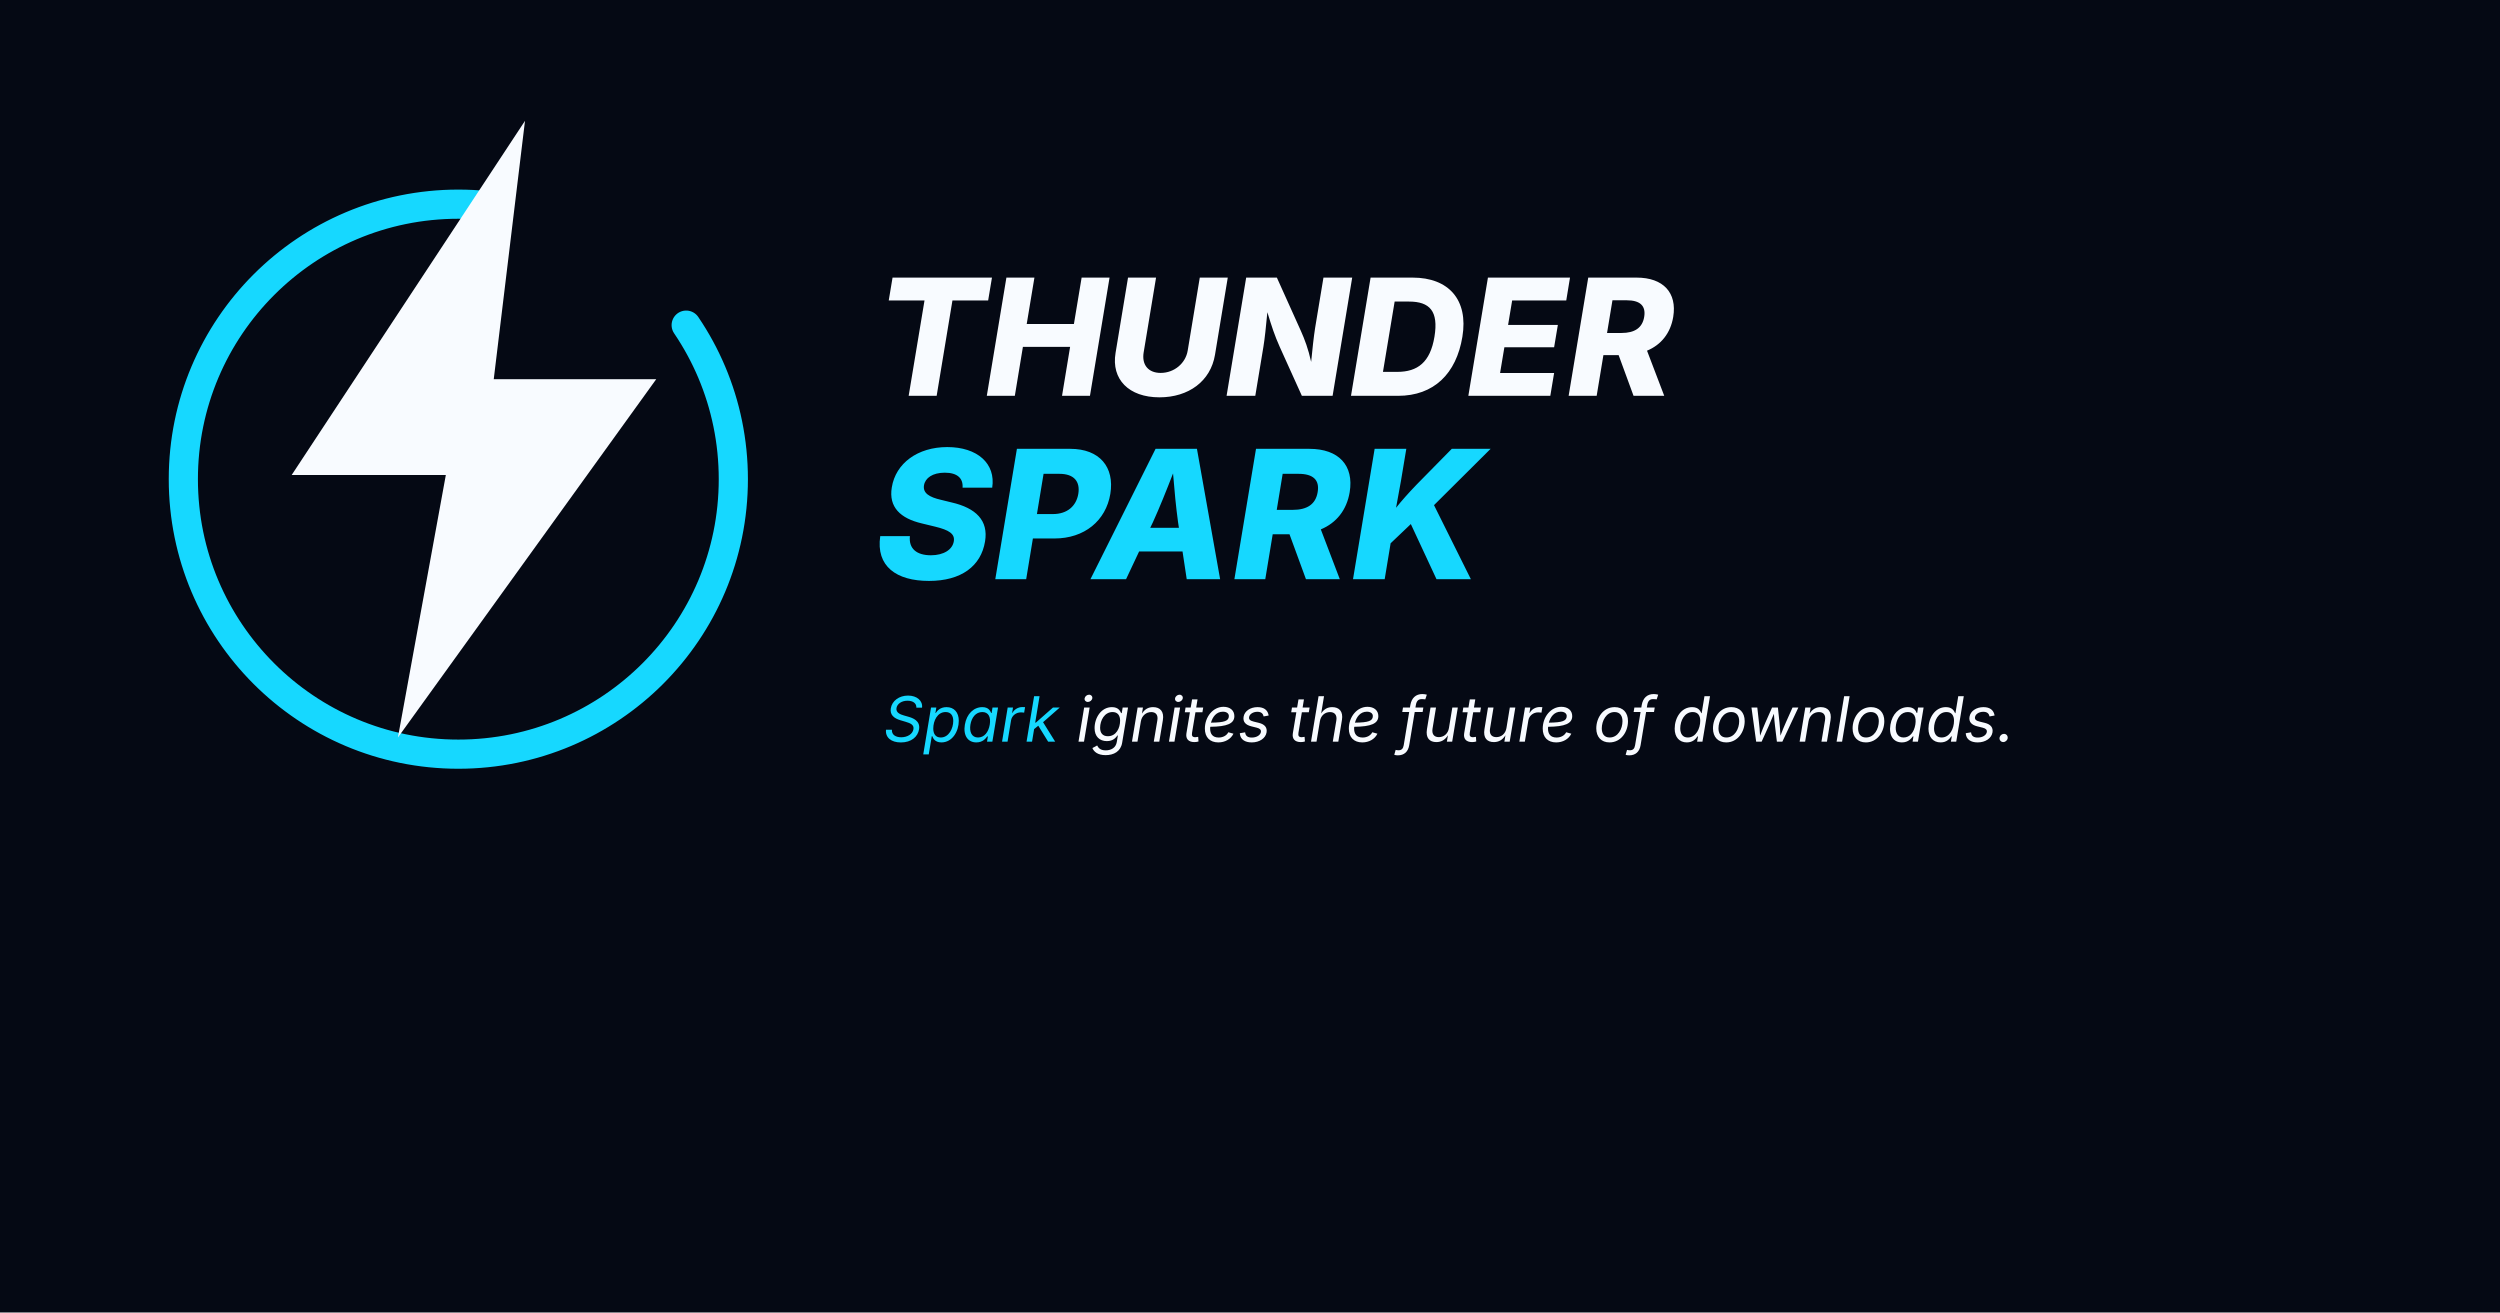
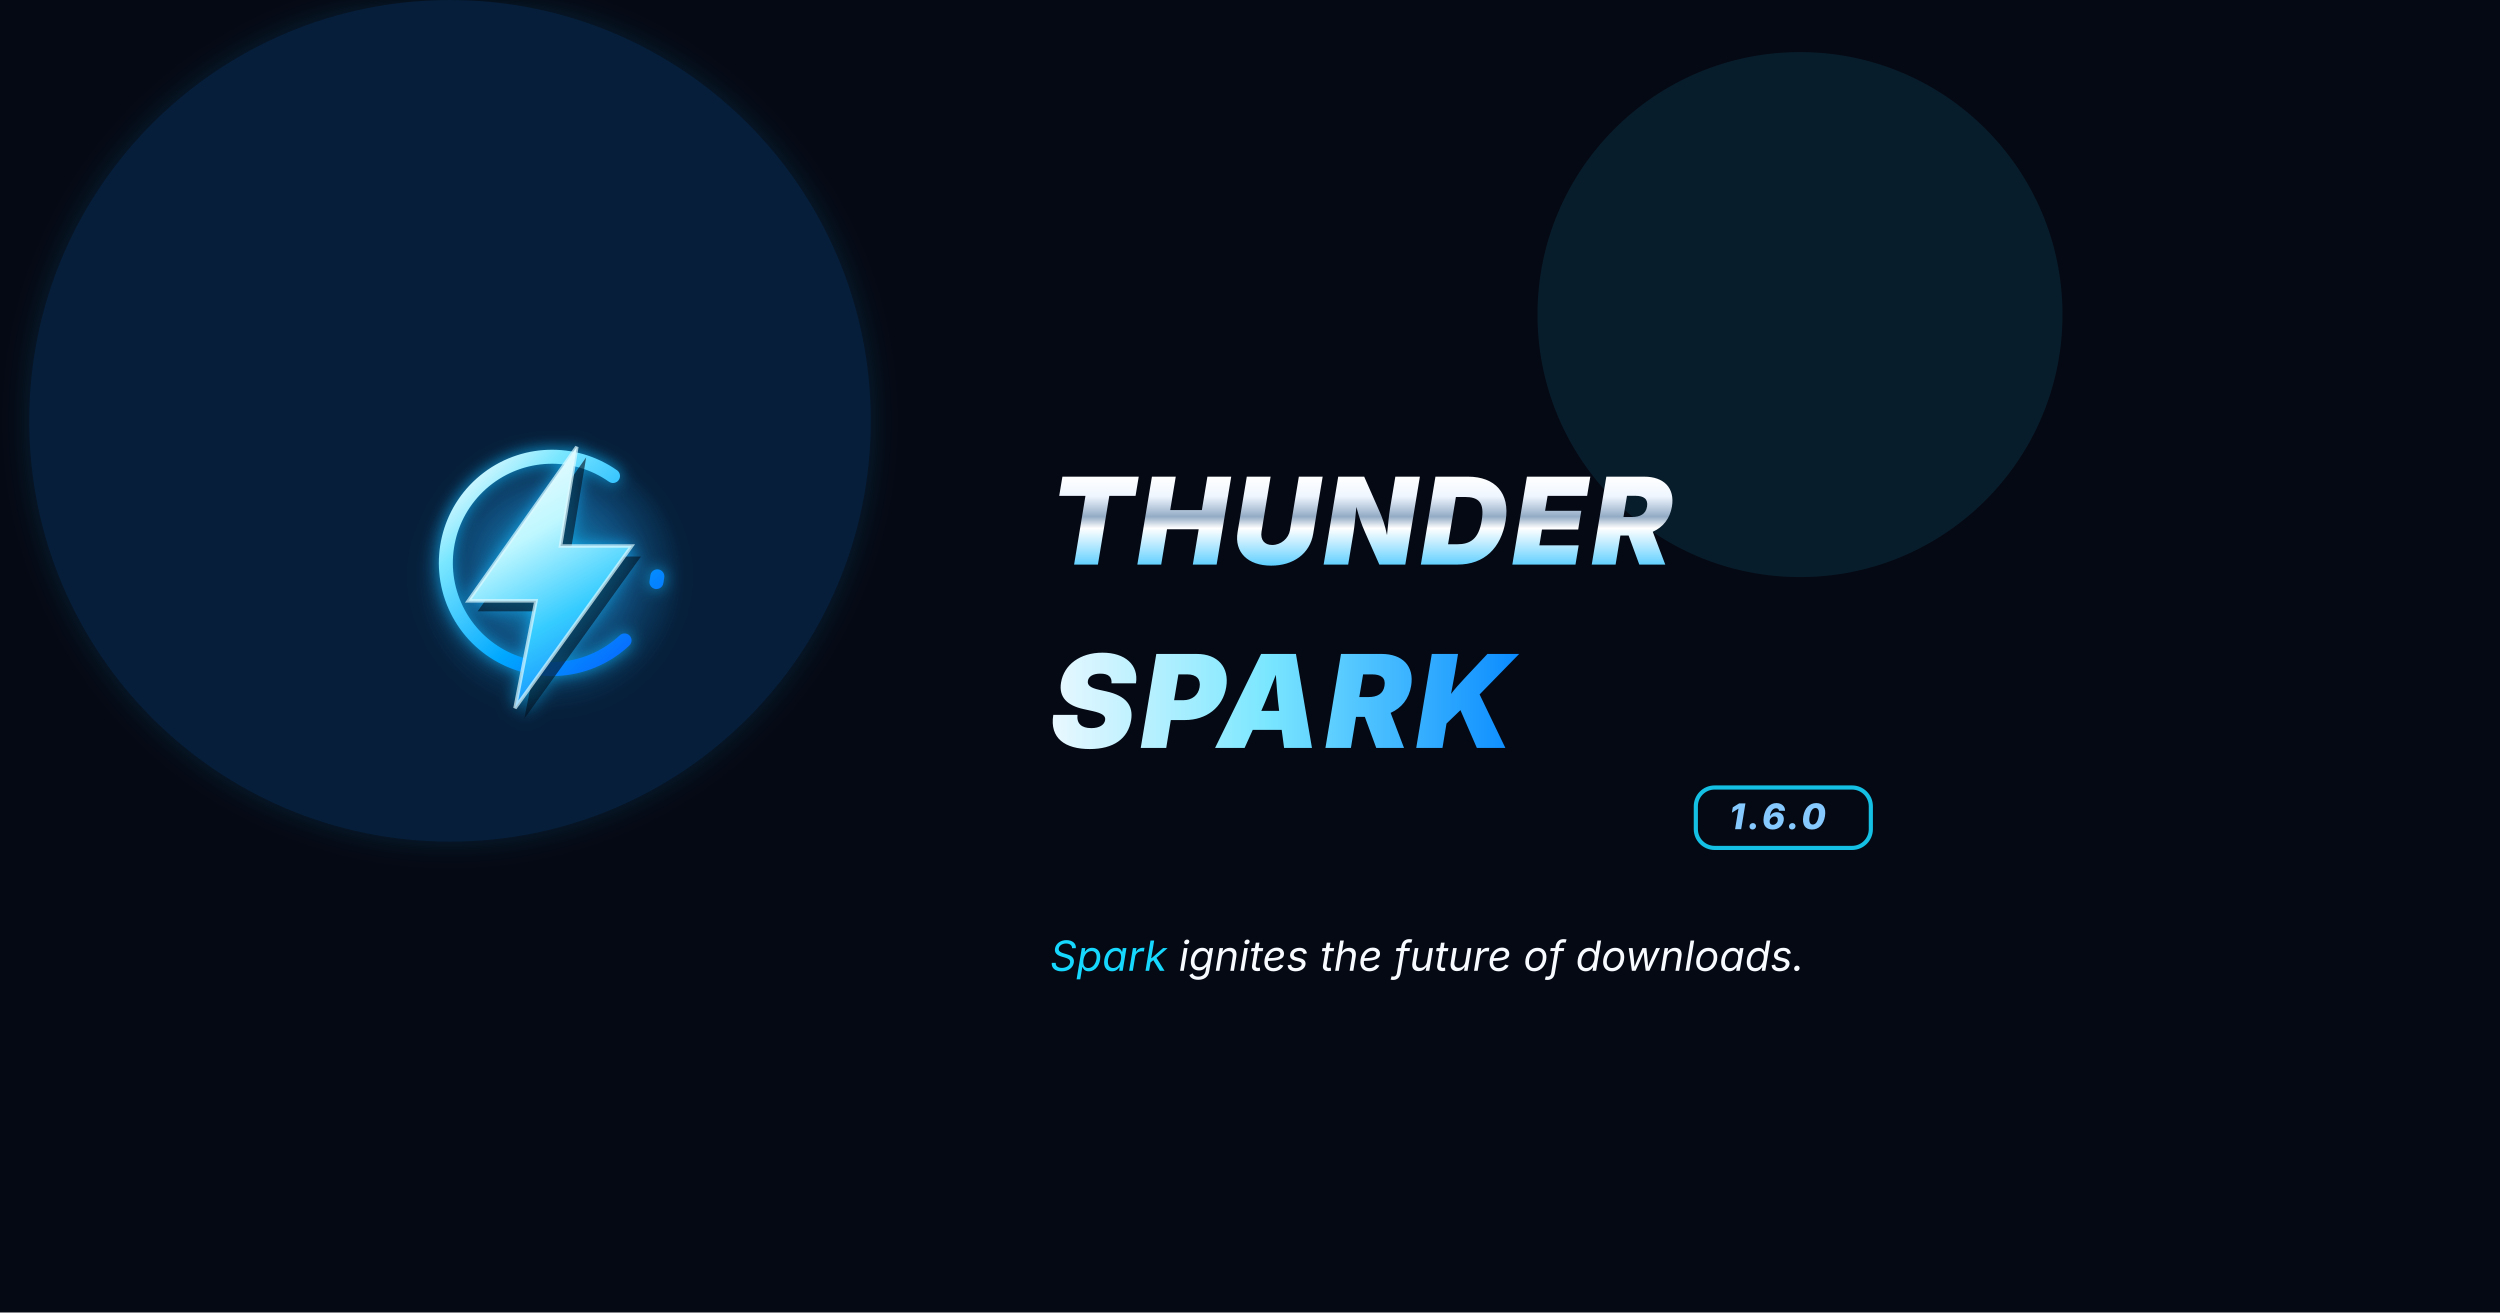
<svg xmlns="http://www.w3.org/2000/svg" width="1200" height="630" viewBox="0 0 1200 630" role="img" aria-labelledby="title">
+   <defs>
+     <filter id="socialtemplate-glow" x="-80%" y="-80%" width="260%" height="260%" color-interpolation-filters="sRGB">
+       <feGaussianBlur stdDeviation="7" result="blur" />
+       <feColorMatrix in="blur" type="matrix" values="0 0 0 0 0.05 0 0 0 0 0.73 0 0 0 0 1 0 0 0 .85 0" result="cyan" />
+       <feMerge>
+         <feMergeNode in="cyan" />
+         <feMergeNode in="SourceGraphic" />
+       </feMerge>
+     </filter>
+     <linearGradient id="socialtemplate-bolt" x1="62" y1="18" x2="184" y2="232" gradientUnits="userSpaceOnUse">
+       <stop offset="0" stop-color="#FFFFFF" />
+       <stop offset=".36" stop-color="#BFF7FF" />
+       <stop offset=".66" stop-color="#36CCFF" />
+       <stop offset="1" stop-color="#087BFF" />
+     </linearGradient>
+     <linearGradient id="socialtemplate-ring" x1="40" y1="34" x2="216" y2="224" gradientUnits="userSpaceOnUse">
+       <stop offset="0" stop-color="#FFFFFF" />
+       <stop offset=".22" stop-color="#7BE7FF" />
+       <stop offset=".58" stop-color="#00A8FF" />
+       <stop offset="1" stop-color="#0B4DFF" />
+     </linearGradient>
+     <linearGradient id="socialtemplate-metal" x1="0" y1="0" x2="0" y2="1">
+       <stop offset="0" stop-color="#FFFFFF" />
+       <stop offset=".22" stop-color="#EFF6FF" />
+       <stop offset=".45" stop-color="#93ABC5" />
+       <stop offset=".58" stop-color="#FFFFFF" />
+       <stop offset="1" stop-color="#5FCFFF" />
+     </linearGradient>
+     <linearGradient id="socialtemplate-spark" x1="0" y1="0" x2="1" y2="0">
+       <stop offset="0" stop-color="#EAF8FF" />
+       <stop offset=".46" stop-color="#7BE7FF" />
+       <stop offset="1" stop-color="#0A8BFF" />
+     </linearGradient>
+     <radialGradient id="socialtemplate-aura" cx="50%" cy="48%" r="58%">
+       <stop offset="0" stop-color="#16D8FF" stop-opacity=".5" />
+       <stop offset=".55" stop-color="#2D9CFF" stop-opacity=".18" />
+       <stop offset="1" stop-color="#040813" stop-opacity="0" />
+     </radialGradient>
+     <style>@font-face{font-family:Orbitron;src:url('../../../src/assets/webfonts/orbitron/orbitron-latin-900-normal.woff2') format('woff2');font-weight:900;font-style:normal;font-display:swap}.word{font-family:Orbitron,Inter,'Segoe UI',sans-serif;font-weight:900;font-style:italic;letter-spacing:.035em}.tag{font-family:Orbitron,Inter,'Segoe UI',sans-serif;font-weight:800;font-style:italic;letter-spacing:.08em}</style>
+   </defs>
  <rect width="1200" height="630" fill="#050914" />
-   <circle cx="220" cy="230" r="132" fill="none" stroke="#16D8FF" stroke-width="14" stroke-linecap="round" stroke-dasharray="635 116" />
-   <path d="M252 58 140 228h74l-23 126 124-172h-78z" fill="#F8FBFF" />
-   <text x="420" y="190" fill="#F8FBFF" font-family="Inter, Segoe UI, Arial, sans-serif" font-size="78" font-style="italic" font-weight="800">THUNDER</text>
-   <text x="420" y="278" fill="#16D8FF" font-family="Inter, Segoe UI, Arial, sans-serif" font-size="86" font-style="italic" font-weight="800">SPARK</text>
-   <text x="424" y="356" fill="#F8FBFF" font-family="Inter, Segoe UI, Arial, sans-serif" font-size="30" font-style="italic">
+   <circle cx="216" cy="202" r="202" fill="#0A8BFF" opacity=".16" filter="url(#socialtemplate-glow)" />
+   <circle cx="864" cy="151" r="126" fill="#16D8FF" opacity=".1" />
+   <g transform="translate(192.32 205.52) scale(0.56)" filter="url(#socialtemplate-glow)">
+     <circle cx="128" cy="128" r="111" fill="url(#socialtemplate-aura)" />
+     <path d="M182 41a91 91 0 1 0 38 86" fill="none" stroke="url(#socialtemplate-ring)" stroke-width="12" stroke-linecap="round" stroke-dasharray="410 58" />
+     <path d="M151 16 58 148h58l-18 92 100-139h-61z" fill="#03101F" opacity=".62" transform="translate(8 9)" />
+     <path d="M151 16 58 148h58l-18 92 100-139h-61z" fill="url(#socialtemplate-bolt)" />
+     <path d="M151 16 58 148h58l-18 92 100-139h-61z" fill="none" stroke="#DDF9FF" stroke-width="3" opacity=".7" />
+   </g>
+   <text class="word" x="504" y="271" fill="url(#socialtemplate-metal)" font-size="58">THUNDER</text>
+   <text class="word" x="504" y="359" fill="url(#socialtemplate-spark)" font-size="62">SPARK</text>
+   <rect x="814" y="378" width="84" height="29" rx="9" fill="none" stroke="#16D8FF" stroke-width="2" opacity=".88" />
+   <text class="tag" x="830" y="398" fill="#85C9FF" font-size="17">1.6.0</text>
+   <text x="504" y="466" fill="#F8FBFF" font-family="Orbitron,Inter,'Segoe UI',sans-serif" font-size="20" font-style="italic">
    <tspan fill="#16D8FF">Spark</tspan> ignites the future of downloads.</text>
</svg>
